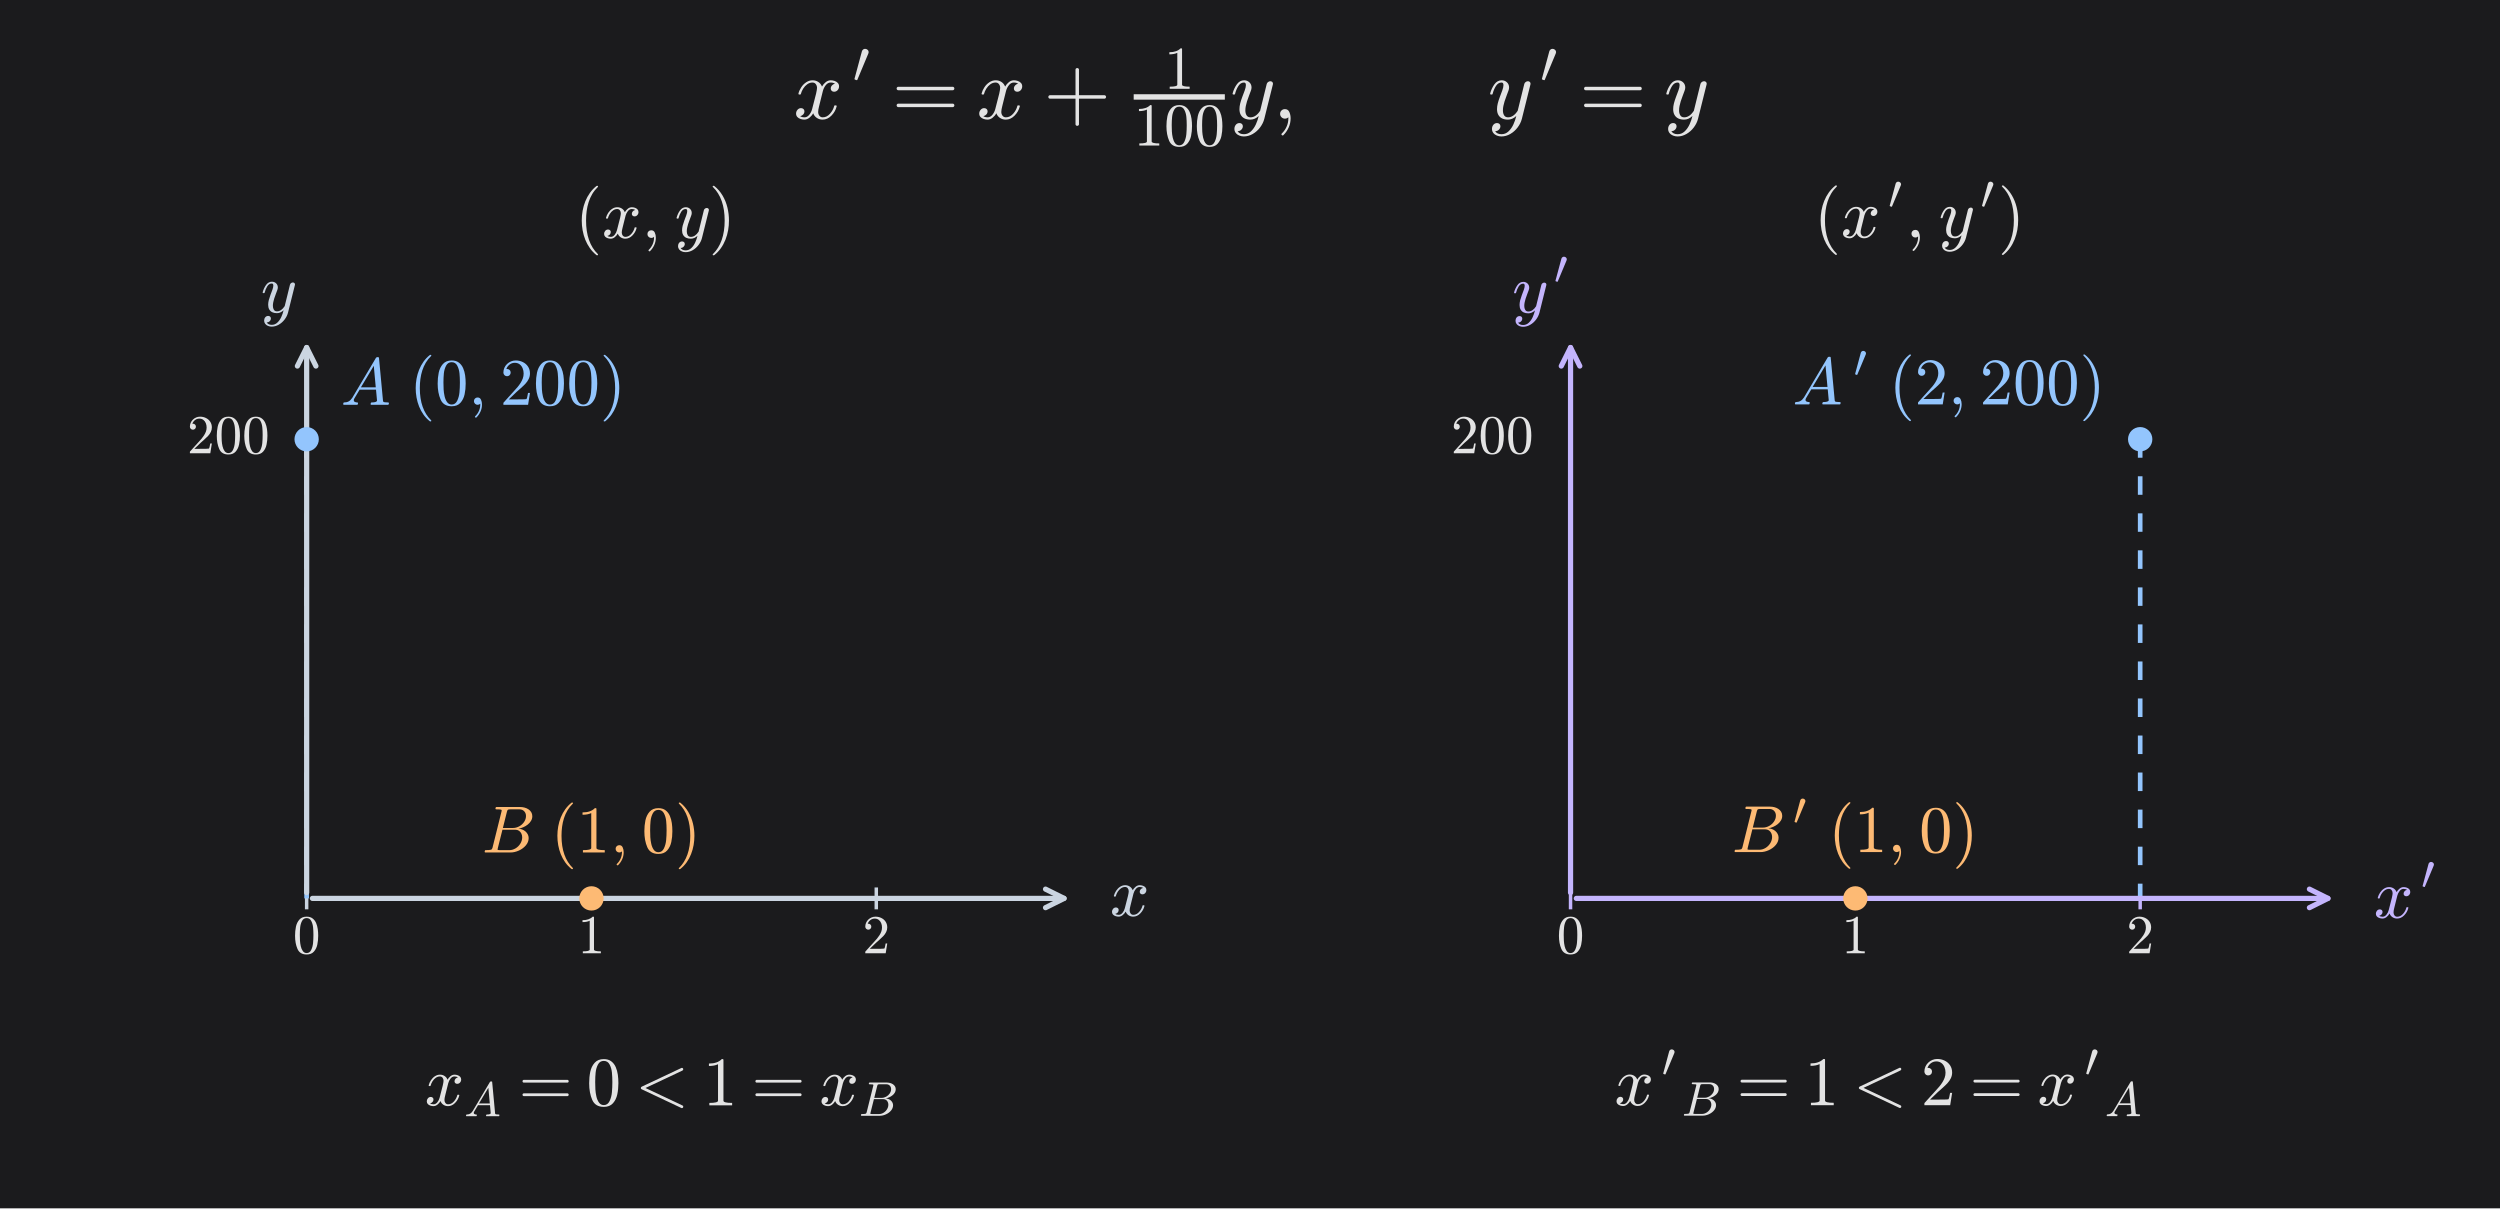
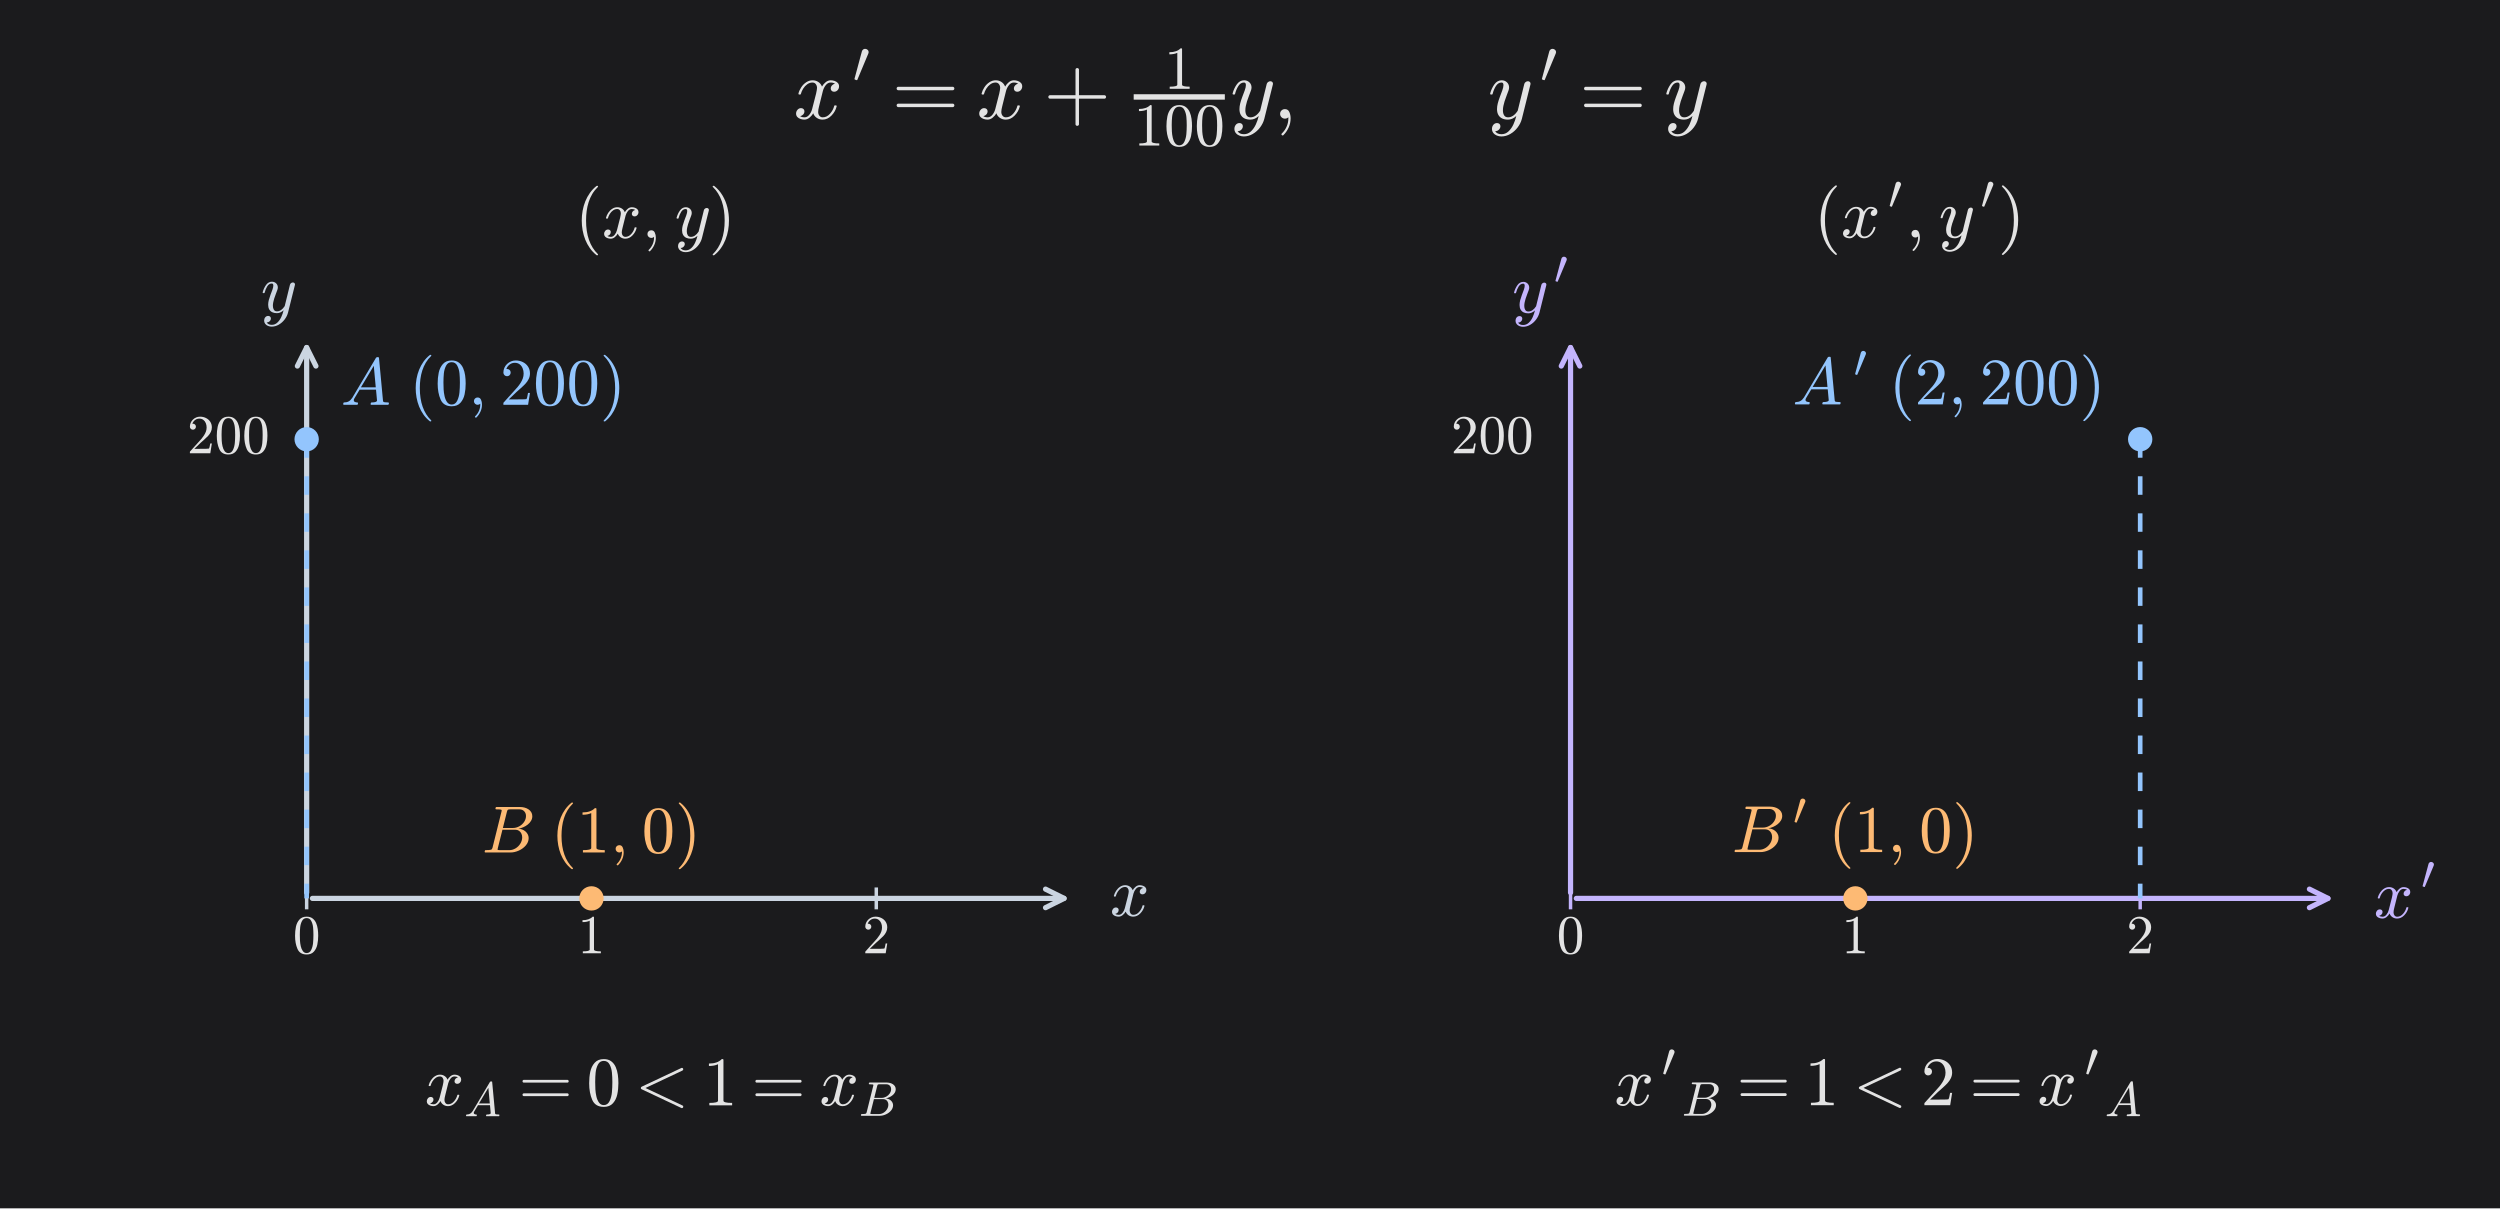
<svg xmlns="http://www.w3.org/2000/svg" xmlns:xlink="http://www.w3.org/1999/xlink" width="864pt" height="417.6pt" viewBox="0 0 864 417.6" version="1.1">
  <defs>
    <style type="text/css">*{stroke-linejoin: round; stroke-linecap: butt}</style>
  </defs>
  <g id="figure_1">
    <g id="patch_1">
      <path d="M 0 417.6 L 864 417.6 L 864 0 L 0 0 z " style="fill: #1b1b1d" />
    </g>
    <g id="axes_1">
      <g id="line2d_1">
        <path d="M 105.979 313.659 L 105.979 307.312 " clip-path="url(#p32f83be68c)" style="fill: none; stroke: #cbd5e1; stroke-width: 1.2; stroke-linecap: square" />
      </g>
      <g id="line2d_2">
        <path d="M 204.412 313.659 L 204.412 307.312 " clip-path="url(#p32f83be68c)" style="fill: none; stroke: #cbd5e1; stroke-width: 1.2; stroke-linecap: square" />
      </g>
      <g id="line2d_3">
        <path d="M 302.846 313.659 L 302.846 307.312 " clip-path="url(#p32f83be68c)" style="fill: none; stroke: #cbd5e1; stroke-width: 1.2; stroke-linecap: square" />
-       </g>
-       <g id="line2d_4">
-         <path d="M 105.979 151.798 L 105.979 310.486 " clip-path="url(#p32f83be68c)" style="fill: none; stroke-dasharray: 6.4,6.4; stroke-dashoffset: 0; stroke: #93c5fd; stroke-width: 1.6" />
      </g>
      <g id="patch_2">
        <path d="M 107.978 310.486 Q 238.864 310.486 367.737 310.486 " style="fill: none; stroke: #cbd5e1; stroke-width: 1.8; stroke-linecap: round" />
        <path d="M 361.337 307.286 L 367.737 310.486 L 361.337 313.686 " style="fill: none; stroke: #cbd5e1; stroke-width: 1.8; stroke-linecap: round" />
      </g>
      <g id="patch_3">
        <path d="M 105.979 308.483 Q 105.979 213.288 105.979 120.104 " style="fill: none; stroke: #cbd5e1; stroke-width: 1.8; stroke-linecap: round" />
        <path d="M 102.779 126.504 L 105.979 120.104 L 109.179 126.504 " style="fill: none; stroke: #cbd5e1; stroke-width: 1.8; stroke-linecap: round" />
      </g>
      <g id="text_1">
        <g style="fill: #cbd5e1" transform="translate(383.5619 316.72) scale(0.24 -0.24)">
          <defs>
            <path id="Cmmi10-3f" d="M 500 184 Q 613 97 819 97 Q 1019 97 1172 289 Q 1325 481 1381 709 L 1672 1844 Q 1741 2153 1741 2266 Q 1741 2425 1652 2544 Q 1563 2663 1403 2663 Q 1200 2663 1022 2536 Q 844 2409 722 2214 Q 600 2019 550 1819 Q 538 1778 500 1778 L 422 1778 Q 372 1778 372 1838 L 372 1856 Q 434 2094 584 2320 Q 734 2547 951 2687 Q 1169 2828 1416 2828 Q 1650 2828 1839 2703 Q 2028 2578 2106 2363 Q 2216 2559 2386 2693 Q 2556 2828 2759 2828 Q 2897 2828 3040 2779 Q 3184 2731 3275 2631 Q 3366 2531 3366 2381 Q 3366 2219 3261 2101 Q 3156 1984 2994 1984 Q 2891 1984 2822 2050 Q 2753 2116 2753 2216 Q 2753 2350 2845 2451 Q 2938 2553 3066 2572 Q 2950 2663 2747 2663 Q 2541 2663 2389 2472 Q 2238 2281 2175 2047 L 1894 916 Q 1825 659 1825 494 Q 1825 331 1917 214 Q 2009 97 2163 97 Q 2463 97 2698 361 Q 2934 625 3009 941 Q 3022 978 3059 978 L 3138 978 Q 3163 978 3178 961 Q 3194 944 3194 922 Q 3194 916 3188 903 Q 3097 522 2806 225 Q 2516 -72 2150 -72 Q 1916 -72 1727 54 Q 1538 181 1459 397 Q 1359 209 1182 68 Q 1006 -72 806 -72 Q 669 -72 523 -23 Q 378 25 287 125 Q 197 225 197 378 Q 197 528 301 651 Q 406 775 563 775 Q 669 775 741 711 Q 813 647 813 544 Q 813 409 723 309 Q 634 209 500 184 z " transform="scale(0.015625)" />
          </defs>
          <use xlink:href="#Cmmi10-3f" transform="translate(0 0.8125)" />
        </g>
      </g>
      <g id="text_2">
        <g style="fill: #cbd5e1" transform="translate(90.13521 108.1584) scale(0.24 -0.24)">
          <defs>
            <path id="Cmmi10-72" d="M 538 -916 Q 672 -1147 1006 -1147 Q 1309 -1147 1531 -934 Q 1753 -722 1889 -420 Q 2025 -119 2100 197 Q 1816 -72 1484 -72 Q 1231 -72 1053 15 Q 875 103 776 276 Q 678 450 678 697 Q 678 906 734 1126 Q 791 1347 892 1617 Q 994 1888 1069 2088 Q 1153 2322 1153 2472 Q 1153 2663 1013 2663 Q 759 2663 595 2402 Q 431 2141 353 1819 Q 341 1778 300 1778 L 225 1778 Q 172 1778 172 1838 L 172 1856 Q 275 2238 487 2533 Q 700 2828 1025 2828 Q 1253 2828 1411 2678 Q 1569 2528 1569 2297 Q 1569 2178 1516 2047 Q 1488 1969 1388 1706 Q 1288 1444 1234 1272 Q 1181 1100 1147 934 Q 1113 769 1113 603 Q 1113 391 1203 244 Q 1294 97 1491 97 Q 1888 97 2203 581 L 2688 2553 Q 2709 2638 2787 2698 Q 2866 2759 2956 2759 Q 3034 2759 3092 2709 Q 3150 2659 3150 2578 Q 3150 2541 3144 2528 L 2509 -19 Q 2425 -347 2200 -647 Q 1975 -947 1658 -1130 Q 1341 -1313 997 -1313 Q 831 -1313 668 -1248 Q 506 -1184 406 -1056 Q 306 -928 306 -756 Q 306 -581 409 -453 Q 513 -325 684 -325 Q 788 -325 858 -389 Q 928 -453 928 -556 Q 928 -703 818 -812 Q 709 -922 563 -922 Q 556 -919 550 -917 Q 544 -916 538 -916 z " transform="scale(0.015625)" />
          </defs>
          <use xlink:href="#Cmmi10-72" transform="translate(0 0.8125)" />
        </g>
      </g>
      <g id="text_3">
        <g style="fill: #e3e3e3" transform="translate(101.2286 329.5282) scale(0.19 -0.19)">
          <defs>
            <path id="Cmr10-28" d="M 1600 -141 Q 816 -141 533 504 Q 250 1150 250 2041 Q 250 2597 351 3087 Q 453 3578 754 3920 Q 1056 4263 1600 4263 Q 2022 4263 2290 4056 Q 2559 3850 2700 3523 Q 2841 3197 2892 2823 Q 2944 2450 2944 2041 Q 2944 1491 2842 1011 Q 2741 531 2444 195 Q 2147 -141 1600 -141 z M 1600 25 Q 1956 25 2131 390 Q 2306 756 2347 1200 Q 2388 1644 2388 2144 Q 2388 2625 2347 3031 Q 2306 3438 2132 3767 Q 1959 4097 1600 4097 Q 1238 4097 1063 3765 Q 888 3434 847 3029 Q 806 2625 806 2144 Q 806 1788 823 1472 Q 841 1156 916 820 Q 991 484 1158 254 Q 1325 25 1600 25 z " transform="scale(0.015625)" />
          </defs>
          <use xlink:href="#Cmr10-28" transform="translate(0 0.390625)" />
        </g>
      </g>
      <g id="text_4">
        <g style="fill: #e3e3e3" transform="translate(199.6624 329.5282) scale(0.19 -0.19)">
          <defs>
            <path id="Cmr10-64" d="M 594 0 L 594 225 Q 1394 225 1394 428 L 1394 3788 Q 1063 3628 556 3628 L 556 3853 Q 1341 3853 1741 4263 L 1831 4263 Q 1853 4263 1873 4245 Q 1894 4228 1894 4206 L 1894 428 Q 1894 225 2694 225 L 2694 0 L 594 0 z " transform="scale(0.015625)" />
          </defs>
          <use xlink:href="#Cmr10-64" transform="translate(0 0.390625)" />
        </g>
      </g>
      <g id="text_5">
        <g style="fill: #e3e3e3" transform="translate(298.0962 329.5282) scale(0.19 -0.19)">
          <defs>
            <path id="Cmr10-31" d="M 319 0 L 319 172 Q 319 188 331 206 L 1325 1306 Q 1550 1550 1690 1715 Q 1831 1881 1968 2097 Q 2106 2313 2186 2536 Q 2266 2759 2266 3009 Q 2266 3272 2169 3511 Q 2072 3750 1880 3894 Q 1688 4038 1416 4038 Q 1138 4038 916 3870 Q 694 3703 603 3438 Q 628 3444 672 3444 Q 816 3444 917 3347 Q 1019 3250 1019 3097 Q 1019 2950 917 2848 Q 816 2747 672 2747 Q 522 2747 420 2851 Q 319 2956 319 3097 Q 319 3338 409 3548 Q 500 3759 670 3923 Q 841 4088 1055 4175 Q 1269 4263 1509 4263 Q 1875 4263 2190 4108 Q 2506 3953 2690 3670 Q 2875 3388 2875 3009 Q 2875 2731 2753 2481 Q 2631 2231 2440 2026 Q 2250 1822 1953 1562 Q 1656 1303 1563 1216 L 838 519 L 1453 519 Q 1906 519 2211 526 Q 2516 534 2534 550 Q 2609 631 2688 1141 L 2875 1141 L 2694 0 L 319 0 z " transform="scale(0.015625)" />
          </defs>
          <use xlink:href="#Cmr10-31" transform="translate(0 0.390625)" />
        </g>
      </g>
      <g id="text_6">
        <g style="fill: #e3e3e3" transform="translate(64.6822 156.7331) scale(0.19 -0.19)">
          <use xlink:href="#Cmr10-31" transform="translate(0 0.390625)" />
          <use xlink:href="#Cmr10-28" transform="translate(50 0.390625)" />
          <use xlink:href="#Cmr10-28" transform="translate(100 0.390625)" />
        </g>
      </g>
      <g id="text_7">
        <g style="fill: #93c5fd" transform="translate(117.7906 139.896) scale(0.23 -0.23)">
          <defs>
            <path id="Cmmi10-5c" d="M 288 0 Q 225 0 225 84 Q 250 225 306 225 Q 566 225 755 328 Q 944 431 1081 647 Q 1094 659 1094 659 L 3378 4513 Q 3428 4581 3500 4581 L 3584 4581 Q 3603 4581 3622 4573 Q 3641 4566 3655 4548 Q 3669 4531 3669 4513 L 4056 378 Q 4056 350 4084 294 Q 4147 225 4563 225 Q 4628 225 4628 141 Q 4606 56 4592 28 Q 4578 0 4519 0 L 2919 0 Q 2859 0 2859 84 Q 2894 225 2944 225 Q 3450 225 3481 397 L 3384 1453 L 1806 1453 L 1294 594 Q 1247 525 1247 434 Q 1247 322 1355 273 Q 1463 225 1594 225 Q 1656 225 1656 141 Q 1634 50 1621 25 Q 1609 0 1550 0 L 288 0 z M 1931 1678 L 3359 1678 L 3169 3750 L 1931 1678 z " transform="scale(0.015625)" />
            <path id="Cmr10-77" d="M 1984 -1588 Q 1628 -1306 1370 -942 Q 1113 -578 948 -165 Q 784 247 703 697 Q 622 1147 622 1600 Q 622 2059 703 2509 Q 784 2959 951 3375 Q 1119 3791 1378 4153 Q 1638 4516 1984 4788 Q 1984 4800 2016 4800 L 2075 4800 Q 2094 4800 2109 4783 Q 2125 4766 2125 4744 Q 2125 4716 2113 4703 Q 1800 4397 1592 4047 Q 1384 3697 1257 3301 Q 1131 2906 1075 2482 Q 1019 2059 1019 1600 Q 1019 -434 2106 -1491 Q 2125 -1509 2125 -1544 Q 2125 -1559 2108 -1579 Q 2091 -1600 2075 -1600 L 2016 -1600 Q 1984 -1600 1984 -1588 z " transform="scale(0.015625)" />
            <path id="Cmmi10-2c" d="M 634 -1153 Q 634 -1125 659 -1100 Q 891 -878 1019 -587 Q 1147 -297 1147 25 L 1147 103 Q 1044 0 891 0 Q 744 0 641 103 Q 538 206 538 353 Q 538 503 641 603 Q 744 703 891 703 Q 1119 703 1216 492 Q 1313 281 1313 25 Q 1313 -331 1170 -651 Q 1028 -972 769 -1228 Q 744 -1241 728 -1241 Q 697 -1241 665 -1212 Q 634 -1184 634 -1153 z " transform="scale(0.015625)" />
            <path id="Cmr10-44" d="M 416 -1600 Q 359 -1600 359 -1544 Q 359 -1516 372 -1503 Q 1466 -434 1466 1600 Q 1466 3634 384 4691 Q 359 4706 359 4744 Q 359 4766 376 4783 Q 394 4800 416 4800 L 475 4800 Q 494 4800 506 4788 Q 966 4425 1272 3906 Q 1578 3388 1720 2800 Q 1863 2213 1863 1600 Q 1863 1147 1786 708 Q 1709 269 1542 -157 Q 1375 -584 1119 -945 Q 863 -1306 506 -1588 Q 494 -1600 475 -1600 L 416 -1600 z " transform="scale(0.015625)" />
          </defs>
          <use xlink:href="#Cmmi10-5c" />
          <use xlink:href="#Cmr10-77" transform="translate(102.7781 0)" />
          <use xlink:href="#Cmr10-28" transform="translate(141.5964 0)" />
          <use xlink:href="#Cmmi10-2c" transform="translate(191.5964 0)" />
          <use xlink:href="#Cmr10-31" transform="translate(239.282 0)" />
          <use xlink:href="#Cmr10-28" transform="translate(289.282 0)" />
          <use xlink:href="#Cmr10-28" transform="translate(339.282 0)" />
          <use xlink:href="#Cmr10-44" transform="translate(389.282 0)" />
        </g>
      </g>
      <g id="text_8">
        <g style="fill: #fdba74" transform="translate(166.5774 294.6168) scale(0.23 -0.23)">
          <defs>
            <path id="Cmmi10-34" d="M 319 0 Q 256 0 256 84 Q 259 100 268 137 Q 278 175 293 200 Q 309 225 341 225 Q 522 225 656 234 Q 791 244 884 269 Q 959 297 1006 441 L 1881 3956 Q 1894 4019 1894 4044 Q 1894 4113 1819 4122 Q 1697 4147 1356 4147 Q 1294 4147 1294 4231 Q 1297 4247 1306 4286 Q 1316 4325 1333 4348 Q 1350 4372 1375 4372 L 3669 4372 Q 3878 4372 4083 4320 Q 4288 4269 4461 4156 Q 4634 4044 4736 3876 Q 4838 3709 4838 3488 Q 4838 3247 4714 3040 Q 4591 2834 4395 2681 Q 4200 2528 3973 2429 Q 3747 2331 3500 2284 Q 3675 2284 3854 2215 Q 4034 2147 4175 2028 Q 4316 1909 4402 1743 Q 4488 1578 4488 1388 Q 4488 1003 4219 684 Q 3950 366 3542 183 Q 3134 0 2753 0 L 319 0 z M 1497 275 Q 1497 225 1716 225 L 2631 225 Q 2944 225 3231 398 Q 3519 572 3692 859 Q 3866 1147 3866 1459 Q 3866 1650 3786 1820 Q 3706 1991 3556 2089 Q 3406 2188 3213 2188 L 1966 2188 L 1522 416 Q 1497 328 1497 275 z M 2009 2356 L 2981 2356 Q 3288 2356 3577 2512 Q 3866 2669 4048 2937 Q 4231 3206 4231 3506 Q 4231 3784 4057 3965 Q 3884 4147 3609 4147 L 2731 4147 Q 2559 4147 2500 4115 Q 2441 4084 2400 3928 L 2009 2356 z " transform="scale(0.015625)" />
          </defs>
          <use xlink:href="#Cmmi10-34" />
          <use xlink:href="#Cmr10-77" transform="translate(103.5593 0)" />
          <use xlink:href="#Cmr10-64" transform="translate(142.3777 0)" />
          <use xlink:href="#Cmmi10-2c" transform="translate(192.3777 0)" />
          <use xlink:href="#Cmr10-28" transform="translate(240.0633 0)" />
          <use xlink:href="#Cmr10-44" transform="translate(290.0633 0)" />
        </g>
      </g>
      <g id="text_9">
        <g style="fill: #e3e3e3" transform="translate(198.72 82.224) scale(0.24 -0.24)">
          <use xlink:href="#Cmr10-77" />
          <use xlink:href="#Cmmi10-3f" transform="translate(38.81836 0)" />
          <use xlink:href="#Cmmi10-2c" transform="translate(95.89844 0)" />
          <use xlink:href="#Cmmi10-72" transform="translate(143.584 0)" />
          <use xlink:href="#Cmr10-44" transform="translate(192.6075 0)" />
        </g>
      </g>
+       <g id="line2d_4">
+         <path d="M 105.979 151.798 L 105.979 310.486 " clip-path="url(#p32f83be68c)" style="fill: none; stroke-dasharray: 6.4,6.4; stroke-dashoffset: 0; stroke: #93c5fd; stroke-width: 1.6" />
+       </g>
      <g id="PathCollection_1">
        <defs>
          <path id="m6137d4e16f" d="M 0 3.708 C 0.983 3.708 1.927 3.317 2.622 2.622 C 3.317 1.927 3.708 0.983 3.708 0 C 3.708 -0.983 3.317 -1.927 2.622 -2.622 C 1.927 -3.317 0.983 -3.708 0 -3.708 C -0.983 -3.708 -1.927 -3.317 -2.622 -2.622 C -3.317 -1.927 -3.708 -0.983 -3.708 0 C -3.708 0.983 -3.317 1.927 -2.622 2.622 C -1.927 3.317 -0.983 3.708 0 3.708 z " style="stroke: #93c5fd" />
        </defs>
        <g clip-path="url(#p32f83be68c)">
          <use xlink:href="#m6137d4e16f" x="105.979" y="151.798" style="fill: #93c5fd; stroke: #93c5fd" />
        </g>
      </g>
      <g id="PathCollection_2">
        <defs>
          <path id="m25a95c8f42" d="M 0 3.708 C 0.983 3.708 1.927 3.317 2.622 2.622 C 3.317 1.927 3.708 0.983 3.708 0 C 3.708 -0.983 3.317 -1.927 2.622 -2.622 C 1.927 -3.317 0.983 -3.708 0 -3.708 C -0.983 -3.708 -1.927 -3.317 -2.622 -2.622 C -3.317 -1.927 -3.708 -0.983 -3.708 0 C -3.708 0.983 -3.317 1.927 -2.622 2.622 C -1.927 3.317 -0.983 3.708 0 3.708 z " style="stroke: #fdba74" />
        </defs>
        <g clip-path="url(#p32f83be68c)">
          <use xlink:href="#m25a95c8f42" x="204.412" y="310.486" style="fill: #fdba74; stroke: #fdba74" />
        </g>
      </g>
    </g>
    <g id="axes_2">
      <g id="line2d_5">
        <path d="M 542.779 313.659 L 542.779 307.312 " clip-path="url(#p72079161a2)" style="fill: none; stroke: #c4b5fd; stroke-width: 1.2; stroke-linecap: square" />
      </g>
      <g id="line2d_6">
        <path d="M 641.212 313.659 L 641.212 307.312 " clip-path="url(#p72079161a2)" style="fill: none; stroke: #c4b5fd; stroke-width: 1.2; stroke-linecap: square" />
      </g>
      <g id="line2d_7">
        <path d="M 739.646 313.659 L 739.646 307.312 " clip-path="url(#p72079161a2)" style="fill: none; stroke: #c4b5fd; stroke-width: 1.2; stroke-linecap: square" />
-       </g>
-       <g id="line2d_8">
-         <path d="M 739.646 151.798 L 739.646 310.486 " clip-path="url(#p72079161a2)" style="fill: none; stroke-dasharray: 6.4,6.4; stroke-dashoffset: 0; stroke: #93c5fd; stroke-width: 1.6" />
      </g>
      <g id="patch_4">
        <path d="M 544.778 310.486 Q 675.664 310.486 804.537 310.486 " style="fill: none; stroke: #c4b5fd; stroke-width: 1.8; stroke-linecap: round" />
        <path d="M 798.137 307.286 L 804.537 310.486 L 798.137 313.686 " style="fill: none; stroke: #c4b5fd; stroke-width: 1.8; stroke-linecap: round" />
      </g>
      <g id="patch_5">
        <path d="M 542.779 308.483 Q 542.779 213.288 542.779 120.104 " style="fill: none; stroke: #c4b5fd; stroke-width: 1.8; stroke-linecap: round" />
        <path d="M 539.579 126.504 L 542.779 120.104 L 545.979 126.504 " style="fill: none; stroke: #c4b5fd; stroke-width: 1.8; stroke-linecap: round" />
      </g>
      <g id="text_10">
        <g style="fill: #c4b5fd" transform="translate(820.3619 317.3228) scale(0.24 -0.24)">
          <defs>
            <path id="Cmsy10-49" d="M 225 347 Q 184 359 184 409 L 966 3316 Q 1003 3434 1093 3506 Q 1184 3578 1300 3578 Q 1450 3578 1564 3479 Q 1678 3381 1678 3231 Q 1678 3166 1644 3084 L 488 319 Q 466 275 428 275 Q 394 275 320 306 Q 247 338 225 347 z " transform="scale(0.015625)" />
          </defs>
          <use xlink:href="#Cmmi10-3f" transform="translate(0 0.576391)" />
          <use xlink:href="#Cmsy10-49" transform="translate(68.34026 41.86563) scale(0.7)" />
        </g>
      </g>
      <g id="text_11">
        <g style="fill: #c4b5fd" transform="translate(522.6152 108.1584) scale(0.24 -0.24)">
          <use xlink:href="#Cmmi10-72" transform="translate(0 0.576391)" />
          <use xlink:href="#Cmsy10-49" transform="translate(60.28362 41.86563) scale(0.7)" />
        </g>
      </g>
      <g id="text_12">
        <g style="fill: #e3e3e3" transform="translate(538.0286 329.5282) scale(0.19 -0.19)">
          <use xlink:href="#Cmr10-28" transform="translate(0 0.390625)" />
        </g>
      </g>
      <g id="text_13">
        <g style="fill: #e3e3e3" transform="translate(636.4624 329.5282) scale(0.19 -0.19)">
          <use xlink:href="#Cmr10-64" transform="translate(0 0.390625)" />
        </g>
      </g>
      <g id="text_14">
        <g style="fill: #e3e3e3" transform="translate(734.8962 329.5282) scale(0.19 -0.19)">
          <use xlink:href="#Cmr10-31" transform="translate(0 0.390625)" />
        </g>
      </g>
      <g id="text_15">
        <g style="fill: #e3e3e3" transform="translate(501.4822 156.7331) scale(0.19 -0.19)">
          <use xlink:href="#Cmr10-31" transform="translate(0 0.390625)" />
          <use xlink:href="#Cmr10-28" transform="translate(50 0.390625)" />
          <use xlink:href="#Cmr10-28" transform="translate(100 0.390625)" />
        </g>
      </g>
      <g id="text_16">
        <g style="fill: #93c5fd" transform="translate(619.5041 139.896) scale(0.23 -0.23)">
          <use xlink:href="#Cmmi10-5c" transform="translate(0 0.576391)" />
          <use xlink:href="#Cmsy10-49" transform="translate(92.01221 41.86563) scale(0.7)" />
          <use xlink:href="#Cmr10-77" transform="translate(144.7539 0.576391)" />
          <use xlink:href="#Cmr10-31" transform="translate(183.5722 0.576391)" />
          <use xlink:href="#Cmmi10-2c" transform="translate(233.5722 0.576391)" />
          <use xlink:href="#Cmr10-31" transform="translate(281.2578 0.576391)" />
          <use xlink:href="#Cmr10-28" transform="translate(331.2578 0.576391)" />
          <use xlink:href="#Cmr10-28" transform="translate(381.2578 0.576391)" />
          <use xlink:href="#Cmr10-44" transform="translate(431.2578 0.576391)" />
        </g>
      </g>
      <g id="text_17">
        <g style="fill: #fdba74" transform="translate(598.5474 294.6168) scale(0.23 -0.23)">
          <use xlink:href="#Cmmi10-34" transform="translate(0 0.576391)" />
          <use xlink:href="#Cmsy10-49" transform="translate(92.10768 41.86563) scale(0.7)" />
          <use xlink:href="#Cmr10-77" transform="translate(144.8493 0.576391)" />
          <use xlink:href="#Cmr10-64" transform="translate(183.6677 0.576391)" />
          <use xlink:href="#Cmmi10-2c" transform="translate(233.6677 0.576391)" />
          <use xlink:href="#Cmr10-28" transform="translate(281.3533 0.576391)" />
          <use xlink:href="#Cmr10-44" transform="translate(331.3533 0.576391)" />
        </g>
      </g>
      <g id="text_18">
        <g style="fill: #e3e3e3" transform="translate(626.88 82.224) scale(0.24 -0.24)">
          <use xlink:href="#Cmr10-77" transform="translate(0 0.576391)" />
          <use xlink:href="#Cmmi10-3f" transform="translate(38.81836 0.576391)" />
          <use xlink:href="#Cmsy10-49" transform="translate(107.1586 41.86563) scale(0.7)" />
          <use xlink:href="#Cmmi10-2c" transform="translate(132.1222 0.576391)" />
          <use xlink:href="#Cmmi10-72" transform="translate(179.8078 0.576391)" />
          <use xlink:href="#Cmsy10-49" transform="translate(240.0914 41.86563) scale(0.7)" />
          <use xlink:href="#Cmr10-44" transform="translate(265.055 0.576391)" />
        </g>
+       </g>
+       <g id="line2d_8">
+         <path d="M 739.646 151.798 L 739.646 310.486 " clip-path="url(#p72079161a2)" style="fill: none; stroke-dasharray: 6.4,6.4; stroke-dashoffset: 0; stroke: #93c5fd; stroke-width: 1.6" />
      </g>
      <g id="PathCollection_3">
        <g clip-path="url(#p72079161a2)">
          <use xlink:href="#m6137d4e16f" x="739.646" y="151.798" style="fill: #93c5fd; stroke: #93c5fd" />
        </g>
      </g>
      <g id="PathCollection_4">
        <g clip-path="url(#p72079161a2)">
          <use xlink:href="#m25a95c8f42" x="641.212" y="310.486" style="fill: #fdba74; stroke: #fdba74" />
        </g>
      </g>
    </g>
    <g id="text_19">
      <g style="fill: #e3e3e3" transform="translate(274.2 41.304) scale(0.3 -0.3)">
        <defs>
          <path id="Cmr10-29" d="M 481 850 Q 428 850 393 890 Q 359 931 359 978 Q 359 1031 393 1068 Q 428 1106 481 1106 L 4500 1106 Q 4547 1106 4581 1068 Q 4616 1031 4616 978 Q 4616 931 4581 890 Q 4547 850 4500 850 L 481 850 z M 481 2094 Q 428 2094 393 2131 Q 359 2169 359 2222 Q 359 2269 393 2309 Q 428 2350 481 2350 L 4500 2350 Q 4547 2350 4581 2309 Q 4616 2269 4616 2222 Q 4616 2169 4581 2131 Q 4547 2094 4500 2094 L 481 2094 z " transform="scale(0.015625)" />
          <path id="Cmr10-4c" d="M 481 1472 Q 428 1472 393 1512 Q 359 1553 359 1600 Q 359 1647 393 1687 Q 428 1728 481 1728 L 2363 1728 L 2363 3616 Q 2363 3666 2400 3698 Q 2438 3731 2491 3731 Q 2538 3731 2578 3698 Q 2619 3666 2619 3616 L 2619 1728 L 4500 1728 Q 4547 1728 4581 1687 Q 4616 1647 4616 1600 Q 4616 1553 4581 1512 Q 4547 1472 4500 1472 L 2619 1472 L 2619 -416 Q 2619 -466 2578 -498 Q 2538 -531 2491 -531 Q 2438 -531 2400 -498 Q 2363 -466 2363 -416 L 2363 1472 L 481 1472 z " transform="scale(0.015625)" />
        </defs>
        <use xlink:href="#Cmmi10-3f" transform="translate(0 0.998437)" />
        <use xlink:href="#Cmsy10-49" transform="translate(68.34026 42.28767) scale(0.7)" />
        <use xlink:href="#Cmr10-29" transform="translate(113.3039 0.998437)" />
        <use xlink:href="#Cmmi10-3f" transform="translate(210.9895 0.998437)" />
        <use xlink:href="#Cmr10-4c" transform="translate(288.0696 0.998437)" />
        <use xlink:href="#Cmr10-64" transform="translate(427.0052 35.37344) scale(0.7)" />
        <use xlink:href="#Cmr10-64" transform="translate(392.0052 -30.00313) scale(0.7)" />
        <use xlink:href="#Cmr10-28" transform="translate(427.0052 -30.00313) scale(0.7)" />
        <use xlink:href="#Cmr10-28" transform="translate(462.0052 -30.00313) scale(0.7)" />
        <use xlink:href="#Cmmi10-72" transform="translate(503.2552 0.998437)" />
        <use xlink:href="#Cmmi10-2c" transform="translate(552.2787 0.998437)" />
        <use xlink:href="#Cmmi10-72" transform="translate(799.9649 0.998437)" />
        <use xlink:href="#Cmsy10-49" transform="translate(860.2485 42.28767) scale(0.7)" />
        <use xlink:href="#Cmr10-29" transform="translate(905.2121 0.998437)" />
        <use xlink:href="#Cmmi10-72" transform="translate(1002.898 0.998437)" />
        <path d="M 392.005 22.873 L 392.005 29.123 L 497.005 29.123 L 497.005 22.873 L 392.005 22.873 z " />
      </g>
    </g>
    <g id="text_20">
      <g style="fill: #e3e3e3" transform="translate(146.76 382.104) scale(0.24 -0.24)">
        <defs>
          <path id="Cmmi10-63" d="M 594 1491 Q 531 1519 531 1600 Q 531 1681 616 1722 L 4269 3444 Q 4294 3456 4313 3456 Q 4369 3456 4405 3417 Q 4441 3378 4441 3328 Q 4441 3250 4366 3206 L 959 1600 L 4384 -19 Q 4441 -38 4441 -128 Q 4441 -178 4405 -217 Q 4369 -256 4313 -256 Q 4294 -256 4269 -244 L 594 1491 z " transform="scale(0.015625)" />
        </defs>
        <use xlink:href="#Cmmi10-3f" transform="translate(0 0.390625)" />
        <use xlink:href="#Cmmi10-5c" transform="translate(57.08008 -15.26963) scale(0.7)" />
        <use xlink:href="#Cmr10-29" transform="translate(135.3006 0.390625)" />
        <use xlink:href="#Cmr10-28" transform="translate(232.9862 0.390625)" />
        <use xlink:href="#Cmmi10-63" transform="translate(302.9862 0.390625)" />
        <use xlink:href="#Cmr10-64" transform="translate(400.6718 0.390625)" />
        <use xlink:href="#Cmr10-29" transform="translate(470.6719 0.390625)" />
        <use xlink:href="#Cmmi10-3f" transform="translate(568.3575 0.390625)" />
        <use xlink:href="#Cmmi10-34" transform="translate(625.4376 -14.60934) scale(0.7)" />
      </g>
    </g>
    <g id="text_21">
      <g style="fill: #e3e3e3" transform="translate(557.928 382.104) scale(0.24 -0.24)">
        <use xlink:href="#Cmmi10-3f" transform="translate(0 0.576391)" />
        <use xlink:href="#Cmsy10-49" transform="translate(68.34026 41.86563) scale(0.7)" />
        <use xlink:href="#Cmmi10-34" transform="translate(97.30813 -14.42357) scale(0.7)" />
        <use xlink:href="#Cmr10-29" transform="translate(176.0755 0.576391)" />
        <use xlink:href="#Cmr10-64" transform="translate(273.7611 0.576391)" />
        <use xlink:href="#Cmmi10-63" transform="translate(343.7611 0.576391)" />
        <use xlink:href="#Cmr10-31" transform="translate(441.4467 0.576391)" />
        <use xlink:href="#Cmr10-29" transform="translate(511.4468 0.576391)" />
        <use xlink:href="#Cmmi10-3f" transform="translate(609.1324 0.576391)" />
        <use xlink:href="#Cmsy10-49" transform="translate(677.4727 41.86563) scale(0.7)" />
        <use xlink:href="#Cmmi10-5c" transform="translate(706.4405 -15.08387) scale(0.7)" />
      </g>
    </g>
  </g>
  <defs>
    <clipPath id="p32f83be68c">
      <rect x="51.84" y="100.224" width="349.44" height="238.032" />
    </clipPath>
    <clipPath id="p72079161a2">
      <rect x="488.64" y="100.224" width="349.44" height="238.032" />
    </clipPath>
  </defs>
</svg>
